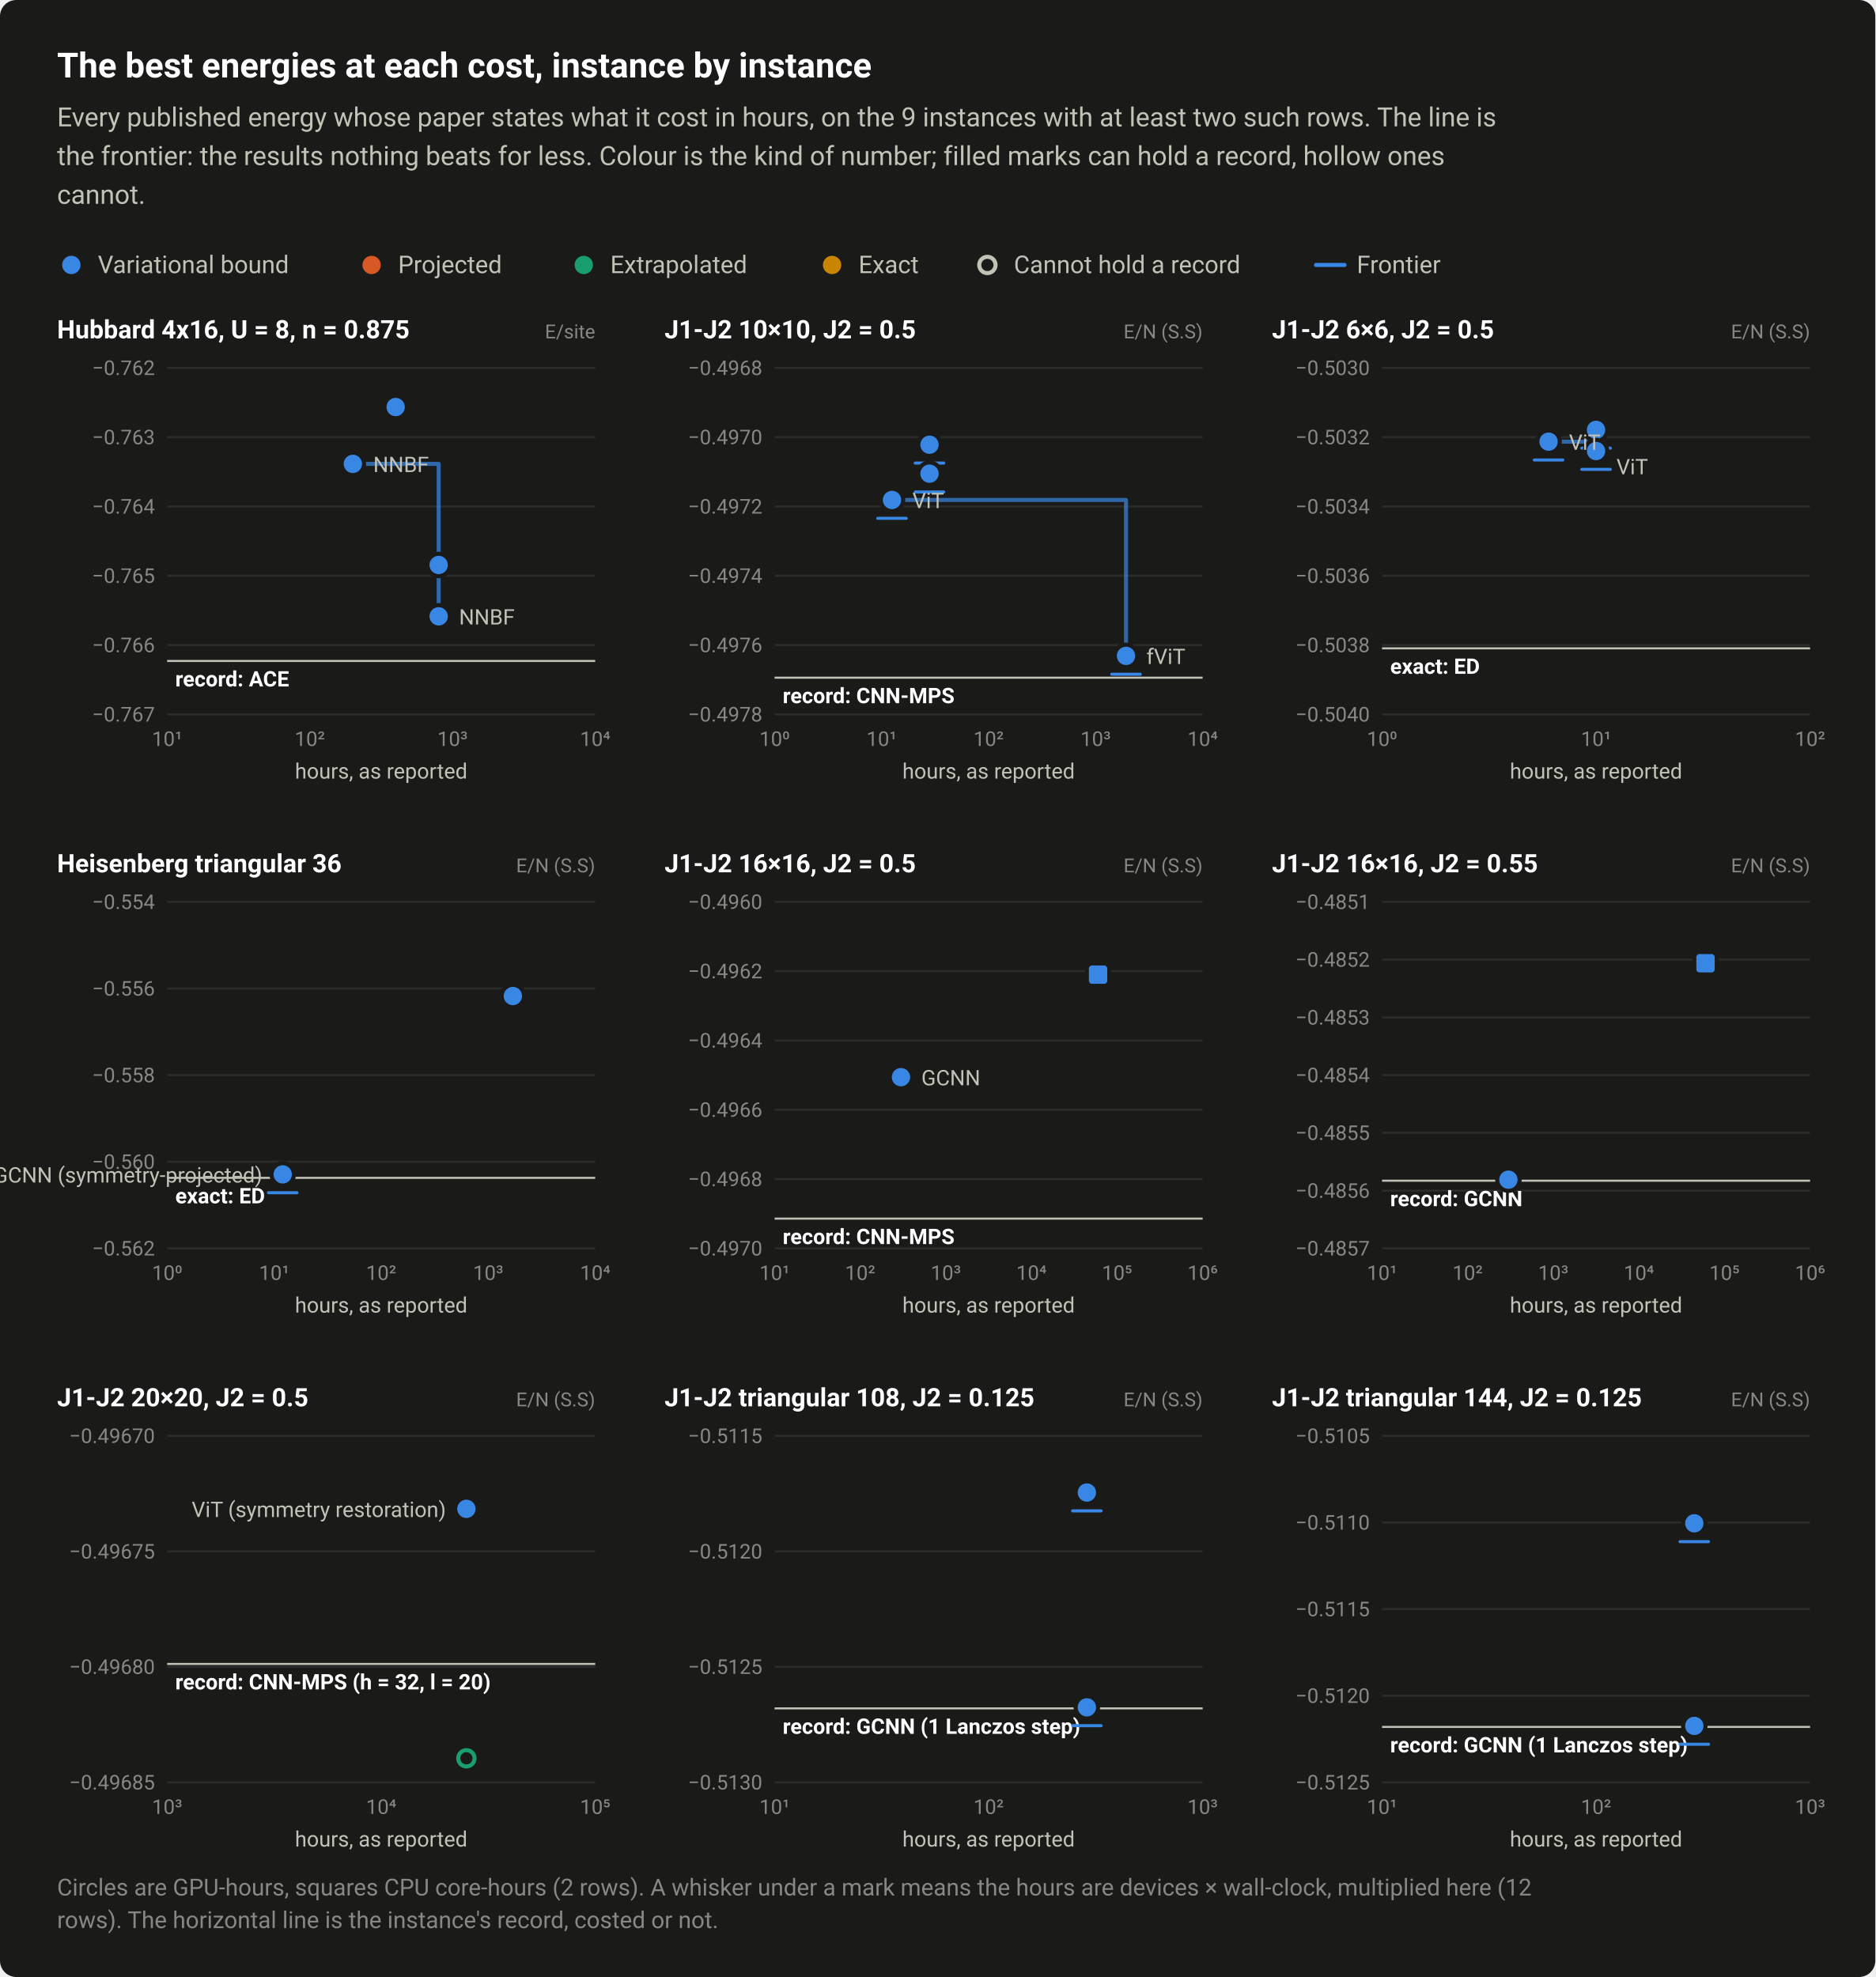
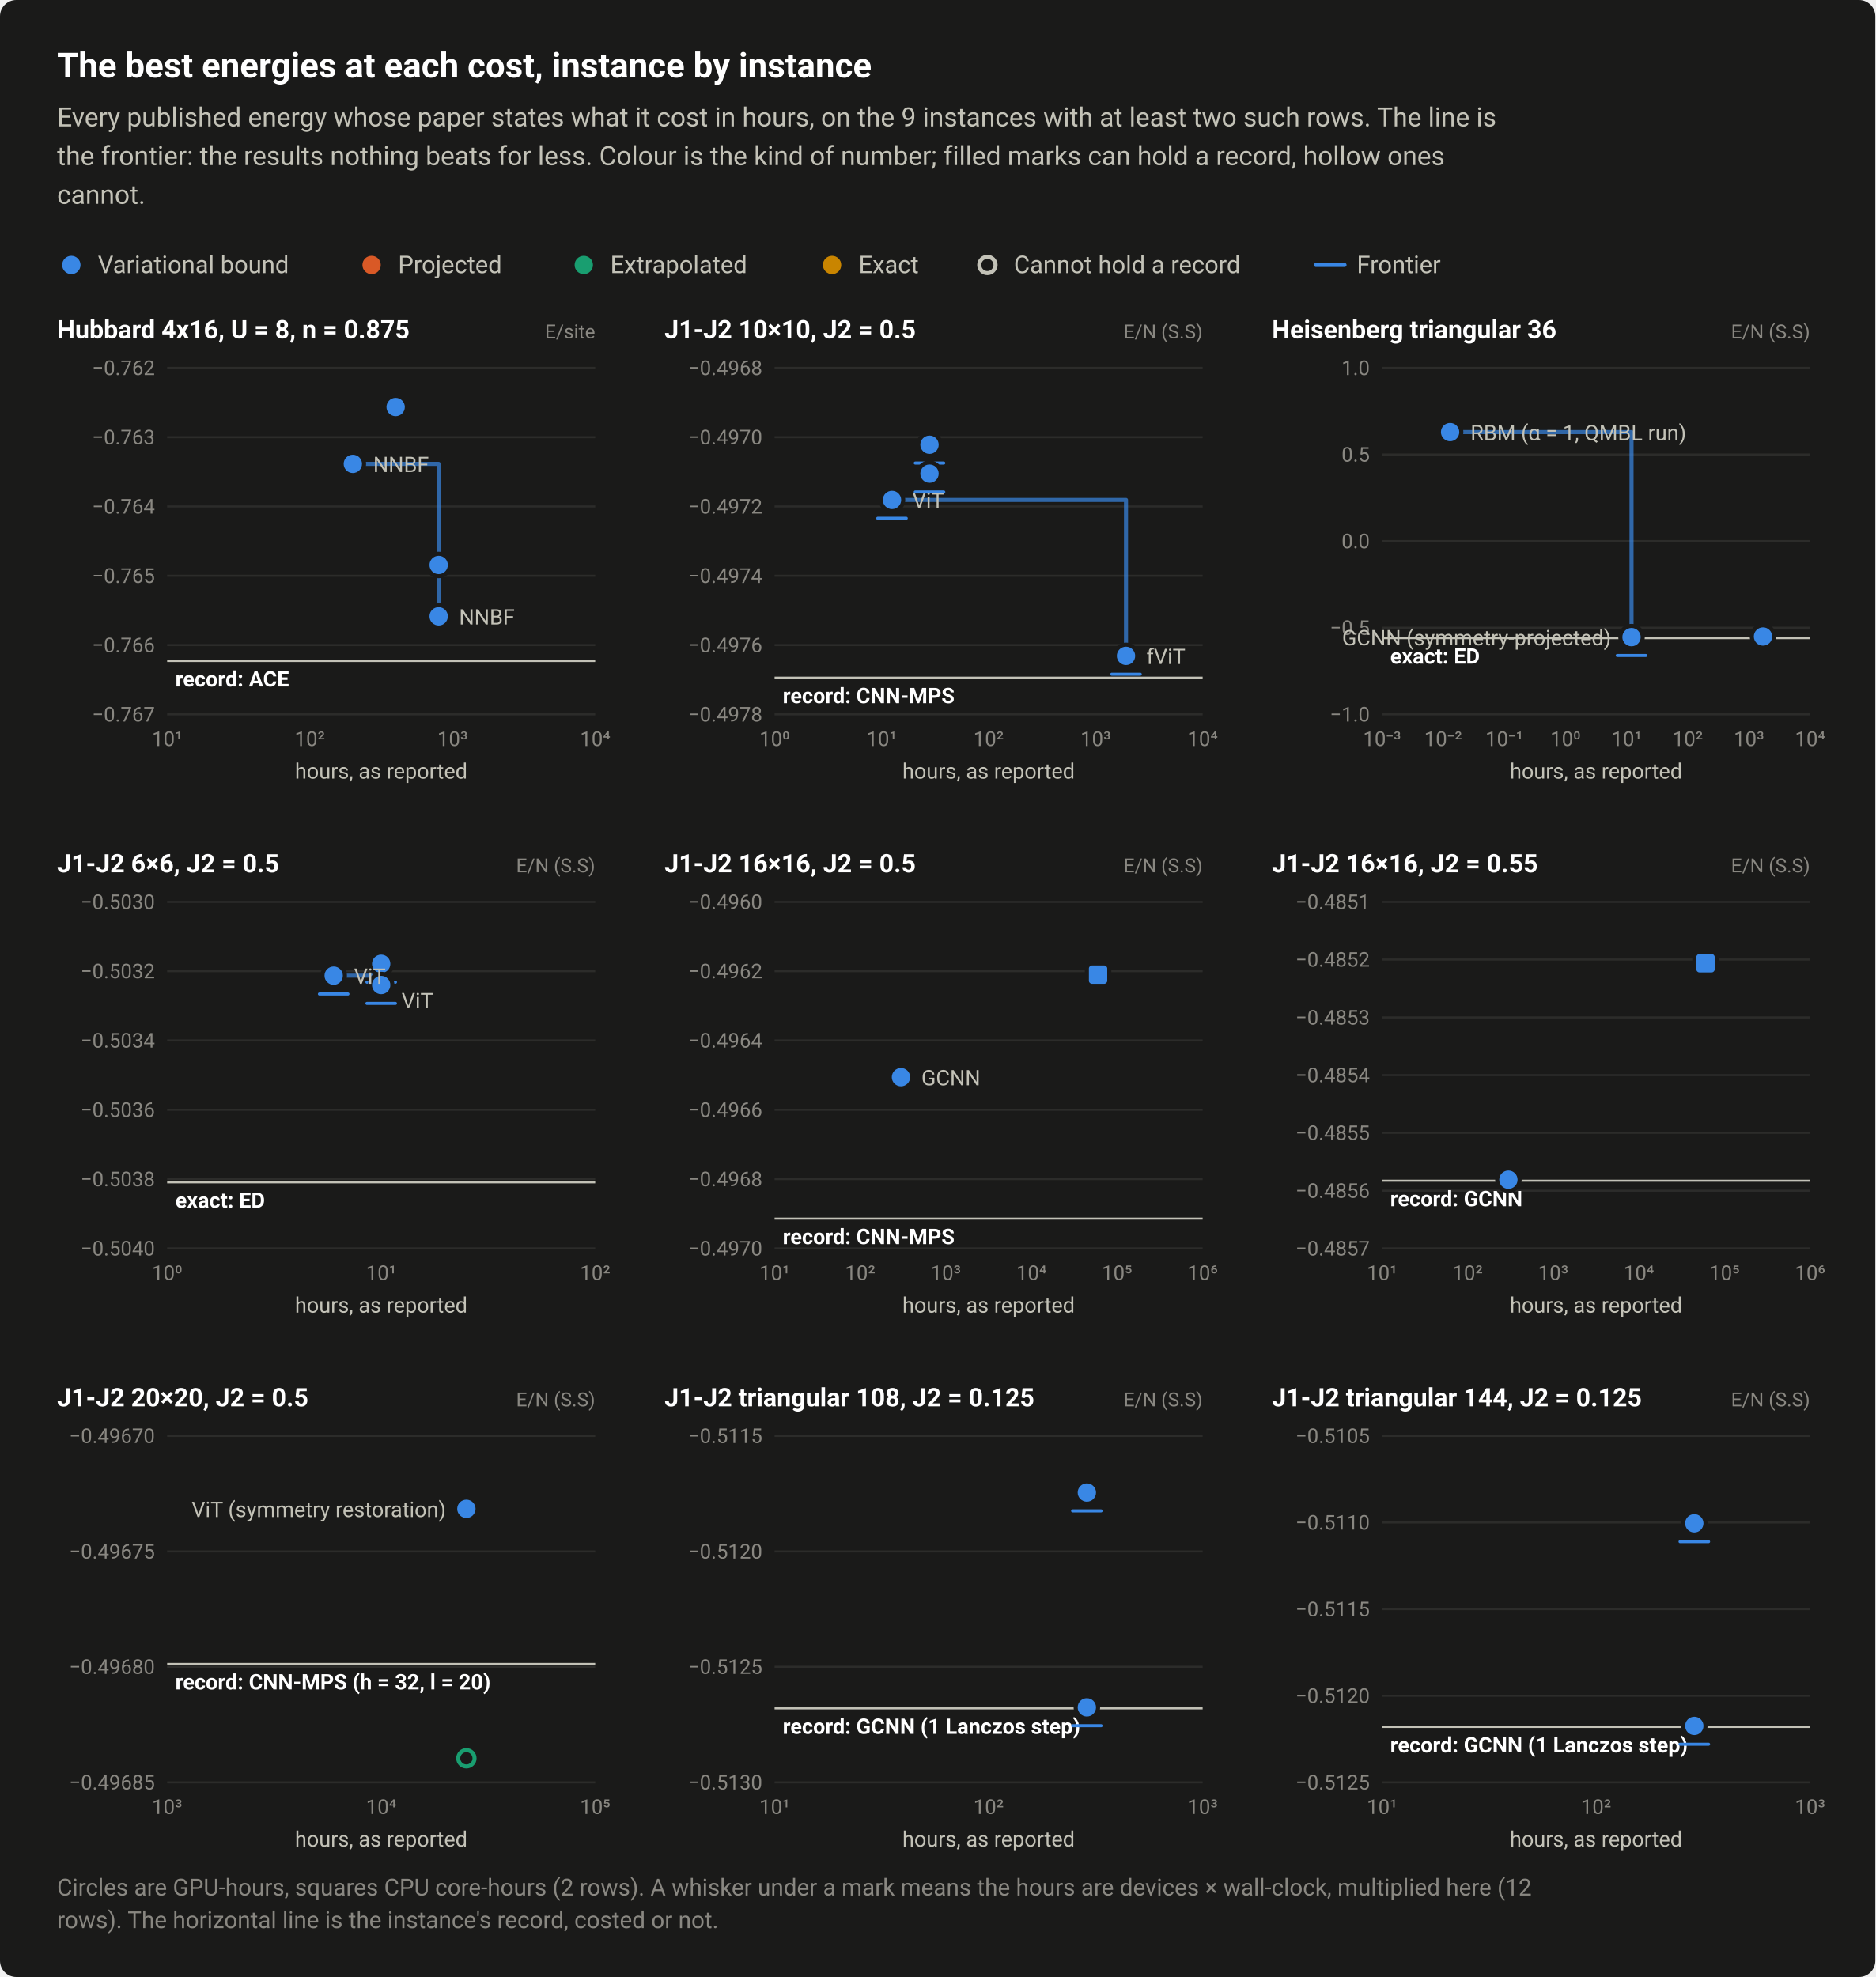
<svg xmlns="http://www.w3.org/2000/svg" width="920" height="970" viewBox="0 0 920 970" role="img" aria-labelledby="title desc">
  <style>text{font-family:system-ui,-apple-system,"Segoe UI",Roboto,"Helvetica Neue",Arial,sans-serif}</style>
  <rect width="920" height="970" rx="8" fill="#1a1a19" />
  <text x="28" y="38" font-size="17" fill="#ffffff" font-weight="600">The best energies at each cost, instance by instance</text>
  <text x="28" y="62" font-size="13" fill="#c3c2b7">Every published energy whose paper states what it cost in hours, on the 9 instances with at least two such rows. The line is</text>
  <text x="28" y="81" font-size="13" fill="#c3c2b7">the frontier: the results nothing beats for less. Colour is the kind of number; filled marks can hold a record, hollow ones</text>
  <text x="28" y="100" font-size="13" fill="#c3c2b7">cannot.</text>
  <circle cx="35" cy="130" r="6.5" fill="#1a1a19" />
  <circle cx="35" cy="130" r="4.5" fill="#3987e5" />
  <text x="48" y="134" font-size="12" fill="#c3c2b7">Variational bound</text>
  <circle cx="182.3" cy="130" r="6.5" fill="#1a1a19" />
  <circle cx="182.3" cy="130" r="4.5" fill="#d95926" />
  <text x="195.3" y="134" font-size="12" fill="#c3c2b7">Projected</text>
  <circle cx="286.4" cy="130" r="6.5" fill="#1a1a19" />
  <circle cx="286.4" cy="130" r="4.5" fill="#199e70" />
  <text x="299.4" y="134" font-size="12" fill="#c3c2b7">Extrapolated</text>
  <circle cx="408.2" cy="130" r="6.5" fill="#1a1a19" />
  <circle cx="408.2" cy="130" r="4.5" fill="#c98500" />
  <text x="421.2" y="134" font-size="12" fill="#c3c2b7">Exact</text>
  <circle cx="484.4" cy="130" r="6.5" fill="#1a1a19" />
  <circle cx="484.4" cy="130" r="4" fill="#1a1a19" stroke="#c3c2b7" stroke-width="2" />
  <text x="497.4" y="134" font-size="12" fill="#c3c2b7">Cannot hold a record</text>
  <path d="M645.6 130H659.6" stroke="#3987e5" stroke-width="2" stroke-linecap="round" />
  <text x="665.6" y="134" font-size="12" fill="#c3c2b7">Frontier</text>
  <text x="28" y="166" font-size="12.5" fill="#ffffff" font-weight="600">Hubbard 4x16, U = 8, n = 0.875</text>
  <text x="292" y="166" font-size="9.5" fill="#898781" text-anchor="end">E/site</text>
  <path d="M82 350.5H292" stroke="#2c2c2a" stroke-width="1" />
  <text x="76" y="354" font-size="10" fill="#898781" text-anchor="end" style="font-variant-numeric:tabular-nums">−0.767</text>
  <path d="M82 316.5H292" stroke="#2c2c2a" stroke-width="1" />
  <text x="76" y="320" font-size="10" fill="#898781" text-anchor="end" style="font-variant-numeric:tabular-nums">−0.766</text>
  <path d="M82 282.5H292" stroke="#2c2c2a" stroke-width="1" />
  <text x="76" y="286" font-size="10" fill="#898781" text-anchor="end" style="font-variant-numeric:tabular-nums">−0.765</text>
  <path d="M82 248.5H292" stroke="#2c2c2a" stroke-width="1" />
  <text x="76" y="252" font-size="10" fill="#898781" text-anchor="end" style="font-variant-numeric:tabular-nums">−0.764</text>
  <path d="M82 214.5H292" stroke="#2c2c2a" stroke-width="1" />
  <text x="76" y="218" font-size="10" fill="#898781" text-anchor="end" style="font-variant-numeric:tabular-nums">−0.763</text>
  <path d="M82 180.5H292" stroke="#2c2c2a" stroke-width="1" />
  <text x="76" y="184" font-size="10" fill="#898781" text-anchor="end" style="font-variant-numeric:tabular-nums">−0.762</text>
  <text x="82" y="366" font-size="10" fill="#898781" text-anchor="middle" style="font-variant-numeric:tabular-nums">10¹</text>
  <text x="152" y="366" font-size="10" fill="#898781" text-anchor="middle" style="font-variant-numeric:tabular-nums">10²</text>
  <text x="222" y="366" font-size="10" fill="#898781" text-anchor="middle" style="font-variant-numeric:tabular-nums">10³</text>
  <text x="292" y="366" font-size="10" fill="#898781" text-anchor="middle" style="font-variant-numeric:tabular-nums">10⁴</text>
  <path d="M82 324.3H292" stroke="#c3c2b7" stroke-width="1" />
  <text x="86" y="336.8" font-size="10.5" fill="#ffffff" font-weight="600">record: ACE</text>
  <path d="M173.1 227.6H215.2V302.4" fill="none" stroke="#3987e5" stroke-width="2" stroke-linejoin="round" stroke-linecap="round" opacity="0.7" />
  <a class="pt" href="/instances/#r-Hubbard_rectangular-4x16_64_P_28_8-4ecd81d6">
    <circle cx="215.2" cy="302.4" r="6.5" fill="#1a1a19" />
    <circle cx="215.2" cy="302.4" r="4.5" fill="#3987e5" />
  </a>
  <a class="pt" href="/instances/#r-Hubbard_rectangular-4x16_64_P_28_8-b6d9f33e">
    <circle cx="215.2" cy="277.2" r="6.5" fill="#1a1a19" />
    <circle cx="215.2" cy="277.2" r="4.5" fill="#3987e5" />
  </a>
  <a class="pt" href="/instances/#r-Hubbard_rectangular-4x16_64_P_28_8-beca604b">
    <circle cx="194.1" cy="199.7" r="6.5" fill="#1a1a19" />
    <circle cx="194.1" cy="199.7" r="4.5" fill="#3987e5" />
  </a>
  <a class="pt" href="/instances/#r-Hubbard_rectangular-4x16_64_P_28_8-c399ba5c">
    <circle cx="173.1" cy="227.6" r="6.5" fill="#1a1a19" />
    <circle cx="173.1" cy="227.6" r="4.5" fill="#3987e5" />
  </a>
  <text x="183.1" y="231.6" font-size="10.5" fill="#c3c2b7" text-anchor="start">NNBF</text>
  <text x="225.2" y="306.4" font-size="10.5" fill="#c3c2b7" text-anchor="start">NNBF</text>
  <text x="187" y="382" font-size="10.5" fill="#c3c2b7" text-anchor="middle">hours, as reported</text>
  <text x="326" y="166" font-size="12.5" fill="#ffffff" font-weight="600">J1-J2 10×10, J2 = 0.5</text>
  <text x="590" y="166" font-size="9.5" fill="#898781" text-anchor="end">E/N (S.S)</text>
  <path d="M380 350.5H590" stroke="#2c2c2a" stroke-width="1" />
  <text x="374" y="354" font-size="10" fill="#898781" text-anchor="end" style="font-variant-numeric:tabular-nums">−0.4978</text>
  <path d="M380 316.5H590" stroke="#2c2c2a" stroke-width="1" />
  <text x="374" y="320" font-size="10" fill="#898781" text-anchor="end" style="font-variant-numeric:tabular-nums">−0.4976</text>
  <path d="M380 282.5H590" stroke="#2c2c2a" stroke-width="1" />
  <text x="374" y="286" font-size="10" fill="#898781" text-anchor="end" style="font-variant-numeric:tabular-nums">−0.4974</text>
  <path d="M380 248.5H590" stroke="#2c2c2a" stroke-width="1" />
  <text x="374" y="252" font-size="10" fill="#898781" text-anchor="end" style="font-variant-numeric:tabular-nums">−0.4972</text>
  <path d="M380 214.5H590" stroke="#2c2c2a" stroke-width="1" />
  <text x="374" y="218" font-size="10" fill="#898781" text-anchor="end" style="font-variant-numeric:tabular-nums">−0.4970</text>
  <path d="M380 180.5H590" stroke="#2c2c2a" stroke-width="1" />
  <text x="374" y="184" font-size="10" fill="#898781" text-anchor="end" style="font-variant-numeric:tabular-nums">−0.4968</text>
  <text x="380" y="366" font-size="10" fill="#898781" text-anchor="middle" style="font-variant-numeric:tabular-nums">10⁰</text>
  <text x="432.5" y="366" font-size="10" fill="#898781" text-anchor="middle" style="font-variant-numeric:tabular-nums">10¹</text>
  <text x="485" y="366" font-size="10" fill="#898781" text-anchor="middle" style="font-variant-numeric:tabular-nums">10²</text>
  <text x="537.5" y="366" font-size="10" fill="#898781" text-anchor="middle" style="font-variant-numeric:tabular-nums">10³</text>
  <text x="590" y="366" font-size="10" fill="#898781" text-anchor="middle" style="font-variant-numeric:tabular-nums">10⁴</text>
  <path d="M380 332.5H590" stroke="#c3c2b7" stroke-width="1" />
  <text x="384" y="345" font-size="10.5" fill="#ffffff" font-weight="600">record: CNN-MPS</text>
  <path d="M437.6 245.3H552.4V321.8" fill="none" stroke="#3987e5" stroke-width="2" stroke-linejoin="round" stroke-linecap="round" opacity="0.7" />
  <a class="pt" href="/instances/#r-J1J2_square_100_P_0_5-222e496c">
    <circle cx="552.4" cy="321.8" r="6.5" fill="#1a1a19" />
    <circle cx="552.4" cy="321.8" r="4.5" fill="#3987e5" />
    <path d="M545.4 330.8H559.4" stroke="#3987e5" stroke-width="1.5" stroke-linecap="round" />
  </a>
  <a class="pt" href="/instances/#r-J1J2_square_100_P_0_5-0c62bd86">
    <circle cx="456" cy="218.2" r="6.5" fill="#1a1a19" />
    <circle cx="456" cy="218.2" r="4.5" fill="#3987e5" />
    <path d="M449 227.2H463" stroke="#3987e5" stroke-width="1.5" stroke-linecap="round" />
  </a>
  <a class="pt" href="/instances/#r-J1J2_square_100_P_0_5-5bc62a0e">
    <circle cx="456" cy="232.4" r="6.5" fill="#1a1a19" />
    <circle cx="456" cy="232.4" r="4.5" fill="#3987e5" />
    <path d="M449 241.4H463" stroke="#3987e5" stroke-width="1.5" stroke-linecap="round" />
  </a>
  <a class="pt" href="/instances/#r-J1J2_square_100_P_0_5-3709d247">
    <circle cx="437.6" cy="245.3" r="6.5" fill="#1a1a19" />
    <circle cx="437.6" cy="245.3" r="4.5" fill="#3987e5" />
    <path d="M430.6 254.3H444.6" stroke="#3987e5" stroke-width="1.5" stroke-linecap="round" />
  </a>
  <text x="447.6" y="249.3" font-size="10.5" fill="#c3c2b7" text-anchor="start">ViT</text>
  <text x="562.4" y="325.8" font-size="10.5" fill="#c3c2b7" text-anchor="start">fViT</text>
  <text x="485" y="382" font-size="10.5" fill="#c3c2b7" text-anchor="middle">hours, as reported</text>
-   <text x="624" y="166" font-size="12.5" fill="#ffffff" font-weight="600">J1-J2 6×6, J2 = 0.5</text>
+   <text x="624" y="166" font-size="12.5" fill="#ffffff" font-weight="600">Heisenberg triangular 36</text>
  <text x="888" y="166" font-size="9.5" fill="#898781" text-anchor="end">E/N (S.S)</text>
  <path d="M678 350.5H888" stroke="#2c2c2a" stroke-width="1" />
-   <text x="672" y="354" font-size="10" fill="#898781" text-anchor="end" style="font-variant-numeric:tabular-nums">−0.5040</text>
-   <path d="M678 316.5H888" stroke="#2c2c2a" stroke-width="1" />
-   <text x="672" y="320" font-size="10" fill="#898781" text-anchor="end" style="font-variant-numeric:tabular-nums">−0.5038</text>
-   <path d="M678 282.5H888" stroke="#2c2c2a" stroke-width="1" />
-   <text x="672" y="286" font-size="10" fill="#898781" text-anchor="end" style="font-variant-numeric:tabular-nums">−0.5036</text>
-   <path d="M678 248.5H888" stroke="#2c2c2a" stroke-width="1" />
-   <text x="672" y="252" font-size="10" fill="#898781" text-anchor="end" style="font-variant-numeric:tabular-nums">−0.5034</text>
-   <path d="M678 214.5H888" stroke="#2c2c2a" stroke-width="1" />
-   <text x="672" y="218" font-size="10" fill="#898781" text-anchor="end" style="font-variant-numeric:tabular-nums">−0.5032</text>
+   <text x="672" y="354" font-size="10" fill="#898781" text-anchor="end" style="font-variant-numeric:tabular-nums">−1.0</text>
+   <path d="M678 308H888" stroke="#2c2c2a" stroke-width="1" />
+   <text x="672" y="311.5" font-size="10" fill="#898781" text-anchor="end" style="font-variant-numeric:tabular-nums">−0.5</text>
+   <path d="M678 265.5H888" stroke="#2c2c2a" stroke-width="1" />
+   <text x="672" y="269" font-size="10" fill="#898781" text-anchor="end" style="font-variant-numeric:tabular-nums">0.0</text>
+   <path d="M678 223H888" stroke="#2c2c2a" stroke-width="1" />
+   <text x="672" y="226.5" font-size="10" fill="#898781" text-anchor="end" style="font-variant-numeric:tabular-nums">0.5</text>
  <path d="M678 180.5H888" stroke="#2c2c2a" stroke-width="1" />
-   <text x="672" y="184" font-size="10" fill="#898781" text-anchor="end" style="font-variant-numeric:tabular-nums">−0.5030</text>
-   <text x="678" y="366" font-size="10" fill="#898781" text-anchor="middle" style="font-variant-numeric:tabular-nums">10⁰</text>
-   <text x="783" y="366" font-size="10" fill="#898781" text-anchor="middle" style="font-variant-numeric:tabular-nums">10¹</text>
-   <text x="888" y="366" font-size="10" fill="#898781" text-anchor="middle" style="font-variant-numeric:tabular-nums">10²</text>
-   <path d="M678 318.1H888" stroke="#c3c2b7" stroke-width="1" />
-   <text x="682" y="330.6" font-size="10.5" fill="#ffffff" font-weight="600">exact: ED</text>
-   <path d="M759.7 216.7H783V221.3" fill="none" stroke="#3987e5" stroke-width="2" stroke-linejoin="round" stroke-linecap="round" opacity="0.7" />
-   <a class="pt" href="/instances/#r-J1J2_square_36_P_0_5-032ac67d">
-     <circle cx="783" cy="210.9" r="6.5" fill="#1a1a19" />
-     <circle cx="783" cy="210.9" r="4.5" fill="#3987e5" />
-     <path d="M776 219.9H790" stroke="#3987e5" stroke-width="1.5" stroke-linecap="round" />
-   </a>
-   <a class="pt" href="/instances/#r-J1J2_square_36_P_0_5-5988ccac">
-     <circle cx="783" cy="221.3" r="6.5" fill="#1a1a19" />
-     <circle cx="783" cy="221.3" r="4.5" fill="#3987e5" />
-     <path d="M776 230.3H790" stroke="#3987e5" stroke-width="1.5" stroke-linecap="round" />
-   </a>
-   <a class="pt" href="/instances/#r-J1J2_square_36_P_0_5-8caa8a73">
-     <circle cx="759.7" cy="216.7" r="6.5" fill="#1a1a19" />
-     <circle cx="759.7" cy="216.7" r="4.5" fill="#3987e5" />
-     <path d="M752.7 225.7H766.7" stroke="#3987e5" stroke-width="1.5" stroke-linecap="round" />
-   </a>
-   <text x="769.7" y="220.7" font-size="10.5" fill="#c3c2b7" text-anchor="start">ViT</text>
-   <text x="793" y="232.7" font-size="10.5" fill="#c3c2b7" text-anchor="start">ViT</text>
+   <text x="672" y="184" font-size="10" fill="#898781" text-anchor="end" style="font-variant-numeric:tabular-nums">1.0</text>
+   <text x="678" y="366" font-size="10" fill="#898781" text-anchor="middle" style="font-variant-numeric:tabular-nums">10⁻³</text>
+   <text x="708" y="366" font-size="10" fill="#898781" text-anchor="middle" style="font-variant-numeric:tabular-nums">10⁻²</text>
+   <text x="738" y="366" font-size="10" fill="#898781" text-anchor="middle" style="font-variant-numeric:tabular-nums">10⁻¹</text>
+   <text x="768" y="366" font-size="10" fill="#898781" text-anchor="middle" style="font-variant-numeric:tabular-nums">10⁰</text>
+   <text x="798" y="366" font-size="10" fill="#898781" text-anchor="middle" style="font-variant-numeric:tabular-nums">10¹</text>
+   <text x="828" y="366" font-size="10" fill="#898781" text-anchor="middle" style="font-variant-numeric:tabular-nums">10²</text>
+   <text x="858" y="366" font-size="10" fill="#898781" text-anchor="middle" style="font-variant-numeric:tabular-nums">10³</text>
+   <text x="888" y="366" font-size="10" fill="#898781" text-anchor="middle" style="font-variant-numeric:tabular-nums">10⁴</text>
+   <path d="M678 313.1H888" stroke="#c3c2b7" stroke-width="1" />
+   <text x="682" y="325.6" font-size="10.5" fill="#ffffff" font-weight="600">exact: ED</text>
+   <path d="M711.4 212H800.4V312.6" fill="none" stroke="#3987e5" stroke-width="2" stroke-linejoin="round" stroke-linecap="round" opacity="0.7" />
+   <a class="pt" href="/instances/#r-Heisenberg_triangular_36_P-88a6f74f">
+     <circle cx="800.4" cy="312.6" r="6.5" fill="#1a1a19" />
+     <circle cx="800.4" cy="312.6" r="4.5" fill="#3987e5" />
+     <path d="M793.4 321.6H807.4" stroke="#3987e5" stroke-width="1.5" stroke-linecap="round" />
+   </a>
+   <a class="pt" href="/instances/#r-Heisenberg_triangular_36_P-3ae3c49e">
+     <circle cx="864.9" cy="312.3" r="6.5" fill="#1a1a19" />
+     <circle cx="864.9" cy="312.3" r="4.5" fill="#3987e5" />
+   </a>
+   <a class="pt" href="/instances/#r-Heisenberg_triangular_36_P-b998faa9">
+     <circle cx="711.4" cy="212" r="6.5" fill="#1a1a19" />
+     <circle cx="711.4" cy="212" r="4.5" fill="#3987e5" />
+   </a>
+   <text x="721.4" y="216" font-size="10.5" fill="#c3c2b7" text-anchor="start">RBM (α = 1, QMBL run)</text>
+   <text x="790.4" y="316.6" font-size="10.5" fill="#c3c2b7" text-anchor="end">GCNN (symmetry-projected)</text>
  <text x="783" y="382" font-size="10.5" fill="#c3c2b7" text-anchor="middle">hours, as reported</text>
-   <text x="28" y="428" font-size="12.5" fill="#ffffff" font-weight="600">Heisenberg triangular 36</text>
+   <text x="28" y="428" font-size="12.5" fill="#ffffff" font-weight="600">J1-J2 6×6, J2 = 0.5</text>
  <text x="292" y="428" font-size="9.5" fill="#898781" text-anchor="end">E/N (S.S)</text>
  <path d="M82 612.5H292" stroke="#2c2c2a" stroke-width="1" />
-   <text x="76" y="616" font-size="10" fill="#898781" text-anchor="end" style="font-variant-numeric:tabular-nums">−0.562</text>
-   <path d="M82 570H292" stroke="#2c2c2a" stroke-width="1" />
-   <text x="76" y="573.5" font-size="10" fill="#898781" text-anchor="end" style="font-variant-numeric:tabular-nums">−0.560</text>
-   <path d="M82 527.5H292" stroke="#2c2c2a" stroke-width="1" />
-   <text x="76" y="531" font-size="10" fill="#898781" text-anchor="end" style="font-variant-numeric:tabular-nums">−0.558</text>
-   <path d="M82 485H292" stroke="#2c2c2a" stroke-width="1" />
-   <text x="76" y="488.5" font-size="10" fill="#898781" text-anchor="end" style="font-variant-numeric:tabular-nums">−0.556</text>
+   <text x="76" y="616" font-size="10" fill="#898781" text-anchor="end" style="font-variant-numeric:tabular-nums">−0.5040</text>
+   <path d="M82 578.5H292" stroke="#2c2c2a" stroke-width="1" />
+   <text x="76" y="582" font-size="10" fill="#898781" text-anchor="end" style="font-variant-numeric:tabular-nums">−0.5038</text>
+   <path d="M82 544.5H292" stroke="#2c2c2a" stroke-width="1" />
+   <text x="76" y="548" font-size="10" fill="#898781" text-anchor="end" style="font-variant-numeric:tabular-nums">−0.5036</text>
+   <path d="M82 510.5H292" stroke="#2c2c2a" stroke-width="1" />
+   <text x="76" y="514" font-size="10" fill="#898781" text-anchor="end" style="font-variant-numeric:tabular-nums">−0.5034</text>
+   <path d="M82 476.5H292" stroke="#2c2c2a" stroke-width="1" />
+   <text x="76" y="480" font-size="10" fill="#898781" text-anchor="end" style="font-variant-numeric:tabular-nums">−0.5032</text>
  <path d="M82 442.5H292" stroke="#2c2c2a" stroke-width="1" />
-   <text x="76" y="446" font-size="10" fill="#898781" text-anchor="end" style="font-variant-numeric:tabular-nums">−0.554</text>
+   <text x="76" y="446" font-size="10" fill="#898781" text-anchor="end" style="font-variant-numeric:tabular-nums">−0.5030</text>
  <text x="82" y="628" font-size="10" fill="#898781" text-anchor="middle" style="font-variant-numeric:tabular-nums">10⁰</text>
-   <text x="134.5" y="628" font-size="10" fill="#898781" text-anchor="middle" style="font-variant-numeric:tabular-nums">10¹</text>
-   <text x="187" y="628" font-size="10" fill="#898781" text-anchor="middle" style="font-variant-numeric:tabular-nums">10²</text>
-   <text x="239.5" y="628" font-size="10" fill="#898781" text-anchor="middle" style="font-variant-numeric:tabular-nums">10³</text>
-   <text x="292" y="628" font-size="10" fill="#898781" text-anchor="middle" style="font-variant-numeric:tabular-nums">10⁴</text>
-   <path d="M82 577.9H292" stroke="#c3c2b7" stroke-width="1" />
-   <text x="86" y="590.4" font-size="10.5" fill="#ffffff" font-weight="600">exact: ED</text>
-   <a class="pt" href="/instances/#r-Heisenberg_triangular_36_P-88a6f74f">
-     <circle cx="138.7" cy="576.2" r="6.5" fill="#1a1a19" />
-     <circle cx="138.7" cy="576.2" r="4.5" fill="#3987e5" />
-     <path d="M131.7 585.2H145.7" stroke="#3987e5" stroke-width="1.5" stroke-linecap="round" />
-   </a>
-   <a class="pt" href="/instances/#r-Heisenberg_triangular_36_P-3ae3c49e">
-     <circle cx="251.6" cy="488.7" r="6.5" fill="#1a1a19" />
-     <circle cx="251.6" cy="488.7" r="4.5" fill="#3987e5" />
-   </a>
-   <text x="128.7" y="580.2" font-size="10.5" fill="#c3c2b7" text-anchor="end">GCNN (symmetry-projected)</text>
+   <text x="187" y="628" font-size="10" fill="#898781" text-anchor="middle" style="font-variant-numeric:tabular-nums">10¹</text>
+   <text x="292" y="628" font-size="10" fill="#898781" text-anchor="middle" style="font-variant-numeric:tabular-nums">10²</text>
+   <path d="M82 580.1H292" stroke="#c3c2b7" stroke-width="1" />
+   <text x="86" y="592.6" font-size="10.5" fill="#ffffff" font-weight="600">exact: ED</text>
+   <path d="M163.7 478.7H187V483.3" fill="none" stroke="#3987e5" stroke-width="2" stroke-linejoin="round" stroke-linecap="round" opacity="0.7" />
+   <a class="pt" href="/instances/#r-J1J2_square_36_P_0_5-032ac67d">
+     <circle cx="187" cy="472.9" r="6.5" fill="#1a1a19" />
+     <circle cx="187" cy="472.9" r="4.5" fill="#3987e5" />
+     <path d="M180 481.9H194" stroke="#3987e5" stroke-width="1.5" stroke-linecap="round" />
+   </a>
+   <a class="pt" href="/instances/#r-J1J2_square_36_P_0_5-5988ccac">
+     <circle cx="187" cy="483.3" r="6.5" fill="#1a1a19" />
+     <circle cx="187" cy="483.3" r="4.5" fill="#3987e5" />
+     <path d="M180 492.3H194" stroke="#3987e5" stroke-width="1.5" stroke-linecap="round" />
+   </a>
+   <a class="pt" href="/instances/#r-J1J2_square_36_P_0_5-8caa8a73">
+     <circle cx="163.7" cy="478.7" r="6.5" fill="#1a1a19" />
+     <circle cx="163.7" cy="478.7" r="4.5" fill="#3987e5" />
+     <path d="M156.7 487.7H170.7" stroke="#3987e5" stroke-width="1.5" stroke-linecap="round" />
+   </a>
+   <text x="173.7" y="482.7" font-size="10.5" fill="#c3c2b7" text-anchor="start">ViT</text>
+   <text x="197" y="494.7" font-size="10.5" fill="#c3c2b7" text-anchor="start">ViT</text>
  <text x="187" y="644" font-size="10.5" fill="#c3c2b7" text-anchor="middle">hours, as reported</text>
  <text x="326" y="428" font-size="12.5" fill="#ffffff" font-weight="600">J1-J2 16×16, J2 = 0.5</text>
  <text x="590" y="428" font-size="9.5" fill="#898781" text-anchor="end">E/N (S.S)</text>
  <path d="M380 612.5H590" stroke="#2c2c2a" stroke-width="1" />
  <text x="374" y="616" font-size="10" fill="#898781" text-anchor="end" style="font-variant-numeric:tabular-nums">−0.4970</text>
  <path d="M380 578.5H590" stroke="#2c2c2a" stroke-width="1" />
  <text x="374" y="582" font-size="10" fill="#898781" text-anchor="end" style="font-variant-numeric:tabular-nums">−0.4968</text>
  <path d="M380 544.5H590" stroke="#2c2c2a" stroke-width="1" />
  <text x="374" y="548" font-size="10" fill="#898781" text-anchor="end" style="font-variant-numeric:tabular-nums">−0.4966</text>
  <path d="M380 510.5H590" stroke="#2c2c2a" stroke-width="1" />
  <text x="374" y="514" font-size="10" fill="#898781" text-anchor="end" style="font-variant-numeric:tabular-nums">−0.4964</text>
  <path d="M380 476.5H590" stroke="#2c2c2a" stroke-width="1" />
  <text x="374" y="480" font-size="10" fill="#898781" text-anchor="end" style="font-variant-numeric:tabular-nums">−0.4962</text>
  <path d="M380 442.5H590" stroke="#2c2c2a" stroke-width="1" />
  <text x="374" y="446" font-size="10" fill="#898781" text-anchor="end" style="font-variant-numeric:tabular-nums">−0.4960</text>
  <text x="380" y="628" font-size="10" fill="#898781" text-anchor="middle" style="font-variant-numeric:tabular-nums">10¹</text>
  <text x="422" y="628" font-size="10" fill="#898781" text-anchor="middle" style="font-variant-numeric:tabular-nums">10²</text>
  <text x="464" y="628" font-size="10" fill="#898781" text-anchor="middle" style="font-variant-numeric:tabular-nums">10³</text>
  <text x="506" y="628" font-size="10" fill="#898781" text-anchor="middle" style="font-variant-numeric:tabular-nums">10⁴</text>
  <text x="548" y="628" font-size="10" fill="#898781" text-anchor="middle" style="font-variant-numeric:tabular-nums">10⁵</text>
  <text x="590" y="628" font-size="10" fill="#898781" text-anchor="middle" style="font-variant-numeric:tabular-nums">10⁶</text>
  <path d="M380 597.9H590" stroke="#c3c2b7" stroke-width="1" />
  <text x="384" y="610.4" font-size="10.5" fill="#ffffff" font-weight="600">record: CNN-MPS</text>
  <a class="pt" href="/instances/#r-J1J2_square_256_P_0_5-f7135ada">
    <circle cx="442" cy="528.5" r="6.5" fill="#1a1a19" />
    <circle cx="442" cy="528.5" r="4.5" fill="#3987e5" />
  </a>
  <a class="pt" href="/instances/#r-J1J2_square_256_P_0_5-838a9dd4">
    <rect x="532.2" y="471.7" width="13" height="13" rx="2" fill="#1a1a19" />
    <rect x="534.2" y="473.7" width="9" height="9" rx="1.5" fill="#3987e5" />
  </a>
  <text x="452" y="532.5" font-size="10.5" fill="#c3c2b7" text-anchor="start">GCNN</text>
  <text x="485" y="644" font-size="10.5" fill="#c3c2b7" text-anchor="middle">hours, as reported</text>
  <text x="624" y="428" font-size="12.5" fill="#ffffff" font-weight="600">J1-J2 16×16, J2 = 0.55</text>
  <text x="888" y="428" font-size="9.5" fill="#898781" text-anchor="end">E/N (S.S)</text>
  <path d="M678 612.5H888" stroke="#2c2c2a" stroke-width="1" />
  <text x="672" y="616" font-size="10" fill="#898781" text-anchor="end" style="font-variant-numeric:tabular-nums">−0.4857</text>
  <path d="M678 584.2H888" stroke="#2c2c2a" stroke-width="1" />
  <text x="672" y="587.7" font-size="10" fill="#898781" text-anchor="end" style="font-variant-numeric:tabular-nums">−0.4856</text>
  <path d="M678 555.8H888" stroke="#2c2c2a" stroke-width="1" />
  <text x="672" y="559.3" font-size="10" fill="#898781" text-anchor="end" style="font-variant-numeric:tabular-nums">−0.4855</text>
  <path d="M678 527.5H888" stroke="#2c2c2a" stroke-width="1" />
  <text x="672" y="531" font-size="10" fill="#898781" text-anchor="end" style="font-variant-numeric:tabular-nums">−0.4854</text>
  <path d="M678 499.2H888" stroke="#2c2c2a" stroke-width="1" />
  <text x="672" y="502.7" font-size="10" fill="#898781" text-anchor="end" style="font-variant-numeric:tabular-nums">−0.4853</text>
  <path d="M678 470.8H888" stroke="#2c2c2a" stroke-width="1" />
  <text x="672" y="474.3" font-size="10" fill="#898781" text-anchor="end" style="font-variant-numeric:tabular-nums">−0.4852</text>
  <path d="M678 442.5H888" stroke="#2c2c2a" stroke-width="1" />
  <text x="672" y="446" font-size="10" fill="#898781" text-anchor="end" style="font-variant-numeric:tabular-nums">−0.4851</text>
  <text x="678" y="628" font-size="10" fill="#898781" text-anchor="middle" style="font-variant-numeric:tabular-nums">10¹</text>
  <text x="720" y="628" font-size="10" fill="#898781" text-anchor="middle" style="font-variant-numeric:tabular-nums">10²</text>
  <text x="762" y="628" font-size="10" fill="#898781" text-anchor="middle" style="font-variant-numeric:tabular-nums">10³</text>
  <text x="804" y="628" font-size="10" fill="#898781" text-anchor="middle" style="font-variant-numeric:tabular-nums">10⁴</text>
  <text x="846" y="628" font-size="10" fill="#898781" text-anchor="middle" style="font-variant-numeric:tabular-nums">10⁵</text>
  <text x="888" y="628" font-size="10" fill="#898781" text-anchor="middle" style="font-variant-numeric:tabular-nums">10⁶</text>
  <path d="M678 579.3H888" stroke="#c3c2b7" stroke-width="1" />
  <text x="682" y="591.8" font-size="10.5" fill="#ffffff" font-weight="600">record: GCNN</text>
  <a class="pt" href="/instances/#r-J1J2_square_256_P_0_55-cdb610c9">
    <circle cx="740" cy="578.8" r="6.5" fill="#1a1a19" />
    <circle cx="740" cy="578.8" r="4.5" fill="#3987e5" />
  </a>
  <a class="pt" href="/instances/#r-J1J2_square_256_P_0_55-2f174594">
    <rect x="830.2" y="466.1" width="13" height="13" rx="2" fill="#1a1a19" />
    <rect x="832.2" y="468.1" width="9" height="9" rx="1.5" fill="#3987e5" />
  </a>
  <text x="783" y="644" font-size="10.5" fill="#c3c2b7" text-anchor="middle">hours, as reported</text>
  <text x="28" y="690" font-size="12.5" fill="#ffffff" font-weight="600">J1-J2 20×20, J2 = 0.5</text>
  <text x="292" y="690" font-size="9.5" fill="#898781" text-anchor="end">E/N (S.S)</text>
  <path d="M82 874.5H292" stroke="#2c2c2a" stroke-width="1" />
  <text x="76" y="878" font-size="10" fill="#898781" text-anchor="end" style="font-variant-numeric:tabular-nums">−0.49685</text>
  <path d="M82 817.8H292" stroke="#2c2c2a" stroke-width="1" />
  <text x="76" y="821.3" font-size="10" fill="#898781" text-anchor="end" style="font-variant-numeric:tabular-nums">−0.49680</text>
  <path d="M82 761.2H292" stroke="#2c2c2a" stroke-width="1" />
  <text x="76" y="764.7" font-size="10" fill="#898781" text-anchor="end" style="font-variant-numeric:tabular-nums">−0.49675</text>
  <path d="M82 704.5H292" stroke="#2c2c2a" stroke-width="1" />
  <text x="76" y="708" font-size="10" fill="#898781" text-anchor="end" style="font-variant-numeric:tabular-nums">−0.49670</text>
  <text x="82" y="890" font-size="10" fill="#898781" text-anchor="middle" style="font-variant-numeric:tabular-nums">10³</text>
  <text x="187" y="890" font-size="10" fill="#898781" text-anchor="middle" style="font-variant-numeric:tabular-nums">10⁴</text>
  <text x="292" y="890" font-size="10" fill="#898781" text-anchor="middle" style="font-variant-numeric:tabular-nums">10⁵</text>
  <path d="M82 816.4H292" stroke="#c3c2b7" stroke-width="1" />
  <text x="86" y="828.9" font-size="10.5" fill="#ffffff" font-weight="600">record: CNN-MPS (h = 32, l = 20)</text>
  <a class="pt" href="/instances/#r-J1J2_square_400_P_0_5-1e467208">
    <circle cx="228.8" cy="862.7" r="6.5" fill="#1a1a19" />
    <circle cx="228.8" cy="862.7" r="4" fill="#1a1a19" stroke="#199e70" stroke-width="2" />
  </a>
  <a class="pt" href="/instances/#r-J1J2_square_400_P_0_5-c365e1a4">
    <circle cx="228.8" cy="740.3" r="6.5" fill="#1a1a19" />
    <circle cx="228.8" cy="740.3" r="4.5" fill="#3987e5" />
  </a>
  <text x="218.8" y="744.3" font-size="10.5" fill="#c3c2b7" text-anchor="end">ViT (symmetry restoration)</text>
  <text x="187" y="906" font-size="10.5" fill="#c3c2b7" text-anchor="middle">hours, as reported</text>
  <text x="326" y="690" font-size="12.5" fill="#ffffff" font-weight="600">J1-J2 triangular 108, J2 = 0.125</text>
  <text x="590" y="690" font-size="9.5" fill="#898781" text-anchor="end">E/N (S.S)</text>
  <path d="M380 874.5H590" stroke="#2c2c2a" stroke-width="1" />
  <text x="374" y="878" font-size="10" fill="#898781" text-anchor="end" style="font-variant-numeric:tabular-nums">−0.5130</text>
  <path d="M380 817.8H590" stroke="#2c2c2a" stroke-width="1" />
  <text x="374" y="821.3" font-size="10" fill="#898781" text-anchor="end" style="font-variant-numeric:tabular-nums">−0.5125</text>
  <path d="M380 761.2H590" stroke="#2c2c2a" stroke-width="1" />
  <text x="374" y="764.7" font-size="10" fill="#898781" text-anchor="end" style="font-variant-numeric:tabular-nums">−0.5120</text>
  <path d="M380 704.5H590" stroke="#2c2c2a" stroke-width="1" />
  <text x="374" y="708" font-size="10" fill="#898781" text-anchor="end" style="font-variant-numeric:tabular-nums">−0.5115</text>
  <text x="380" y="890" font-size="10" fill="#898781" text-anchor="middle" style="font-variant-numeric:tabular-nums">10¹</text>
  <text x="485" y="890" font-size="10" fill="#898781" text-anchor="middle" style="font-variant-numeric:tabular-nums">10²</text>
  <text x="590" y="890" font-size="10" fill="#898781" text-anchor="middle" style="font-variant-numeric:tabular-nums">10³</text>
  <path d="M380 838.2H590" stroke="#c3c2b7" stroke-width="1" />
  <text x="384" y="850.7" font-size="10.5" fill="#ffffff" font-weight="600">record: GCNN (1 Lanczos step)</text>
  <a class="pt" href="/instances/#r-J1J2_triangular_108_P_0_125-b4bac17e">
    <circle cx="533.2" cy="837.7" r="6.5" fill="#1a1a19" />
    <circle cx="533.2" cy="837.7" r="4.5" fill="#3987e5" />
    <path d="M526.2 846.7H540.2" stroke="#3987e5" stroke-width="1.5" stroke-linecap="round" />
  </a>
  <a class="pt" href="/instances/#r-J1J2_triangular_108_P_0_125-38adb2e4">
    <circle cx="533.2" cy="732.3" r="6.5" fill="#1a1a19" />
    <circle cx="533.2" cy="732.3" r="4.5" fill="#3987e5" />
    <path d="M526.2 741.3H540.2" stroke="#3987e5" stroke-width="1.5" stroke-linecap="round" />
  </a>
  <text x="485" y="906" font-size="10.5" fill="#c3c2b7" text-anchor="middle">hours, as reported</text>
  <text x="624" y="690" font-size="12.5" fill="#ffffff" font-weight="600">J1-J2 triangular 144, J2 = 0.125</text>
  <text x="888" y="690" font-size="9.5" fill="#898781" text-anchor="end">E/N (S.S)</text>
  <path d="M678 874.5H888" stroke="#2c2c2a" stroke-width="1" />
  <text x="672" y="878" font-size="10" fill="#898781" text-anchor="end" style="font-variant-numeric:tabular-nums">−0.5125</text>
  <path d="M678 832H888" stroke="#2c2c2a" stroke-width="1" />
  <text x="672" y="835.5" font-size="10" fill="#898781" text-anchor="end" style="font-variant-numeric:tabular-nums">−0.5120</text>
  <path d="M678 789.5H888" stroke="#2c2c2a" stroke-width="1" />
  <text x="672" y="793" font-size="10" fill="#898781" text-anchor="end" style="font-variant-numeric:tabular-nums">−0.5115</text>
  <path d="M678 747H888" stroke="#2c2c2a" stroke-width="1" />
  <text x="672" y="750.5" font-size="10" fill="#898781" text-anchor="end" style="font-variant-numeric:tabular-nums">−0.5110</text>
  <path d="M678 704.5H888" stroke="#2c2c2a" stroke-width="1" />
  <text x="672" y="708" font-size="10" fill="#898781" text-anchor="end" style="font-variant-numeric:tabular-nums">−0.5105</text>
  <text x="678" y="890" font-size="10" fill="#898781" text-anchor="middle" style="font-variant-numeric:tabular-nums">10¹</text>
  <text x="783" y="890" font-size="10" fill="#898781" text-anchor="middle" style="font-variant-numeric:tabular-nums">10²</text>
  <text x="888" y="890" font-size="10" fill="#898781" text-anchor="middle" style="font-variant-numeric:tabular-nums">10³</text>
  <path d="M678 847.3H888" stroke="#c3c2b7" stroke-width="1" />
  <text x="682" y="859.8" font-size="10.5" fill="#ffffff" font-weight="600">record: GCNN (1 Lanczos step)</text>
  <a class="pt" href="/instances/#r-J1J2_triangular_144_P_0_125-ec75679d">
    <circle cx="831.2" cy="846.8" r="6.5" fill="#1a1a19" />
    <circle cx="831.2" cy="846.8" r="4.5" fill="#3987e5" />
    <path d="M824.2 855.8H838.2" stroke="#3987e5" stroke-width="1.5" stroke-linecap="round" />
  </a>
  <a class="pt" href="/instances/#r-J1J2_triangular_144_P_0_125-43b73564">
    <circle cx="831.2" cy="747.4" r="6.5" fill="#1a1a19" />
    <circle cx="831.2" cy="747.4" r="4.5" fill="#3987e5" />
    <path d="M824.2 756.4H838.2" stroke="#3987e5" stroke-width="1.5" stroke-linecap="round" />
  </a>
  <text x="783" y="906" font-size="10.5" fill="#c3c2b7" text-anchor="middle">hours, as reported</text>
  <text x="28" y="930" font-size="11.5" fill="#898781">Circles are GPU-hours, squares CPU core-hours (2 rows). A whisker under a mark means the hours are devices × wall-clock, multiplied here (12</text>
  <text x="28" y="946" font-size="11.5" fill="#898781">rows). The horizontal line is the instance's record, costed or not.</text>
</svg>
